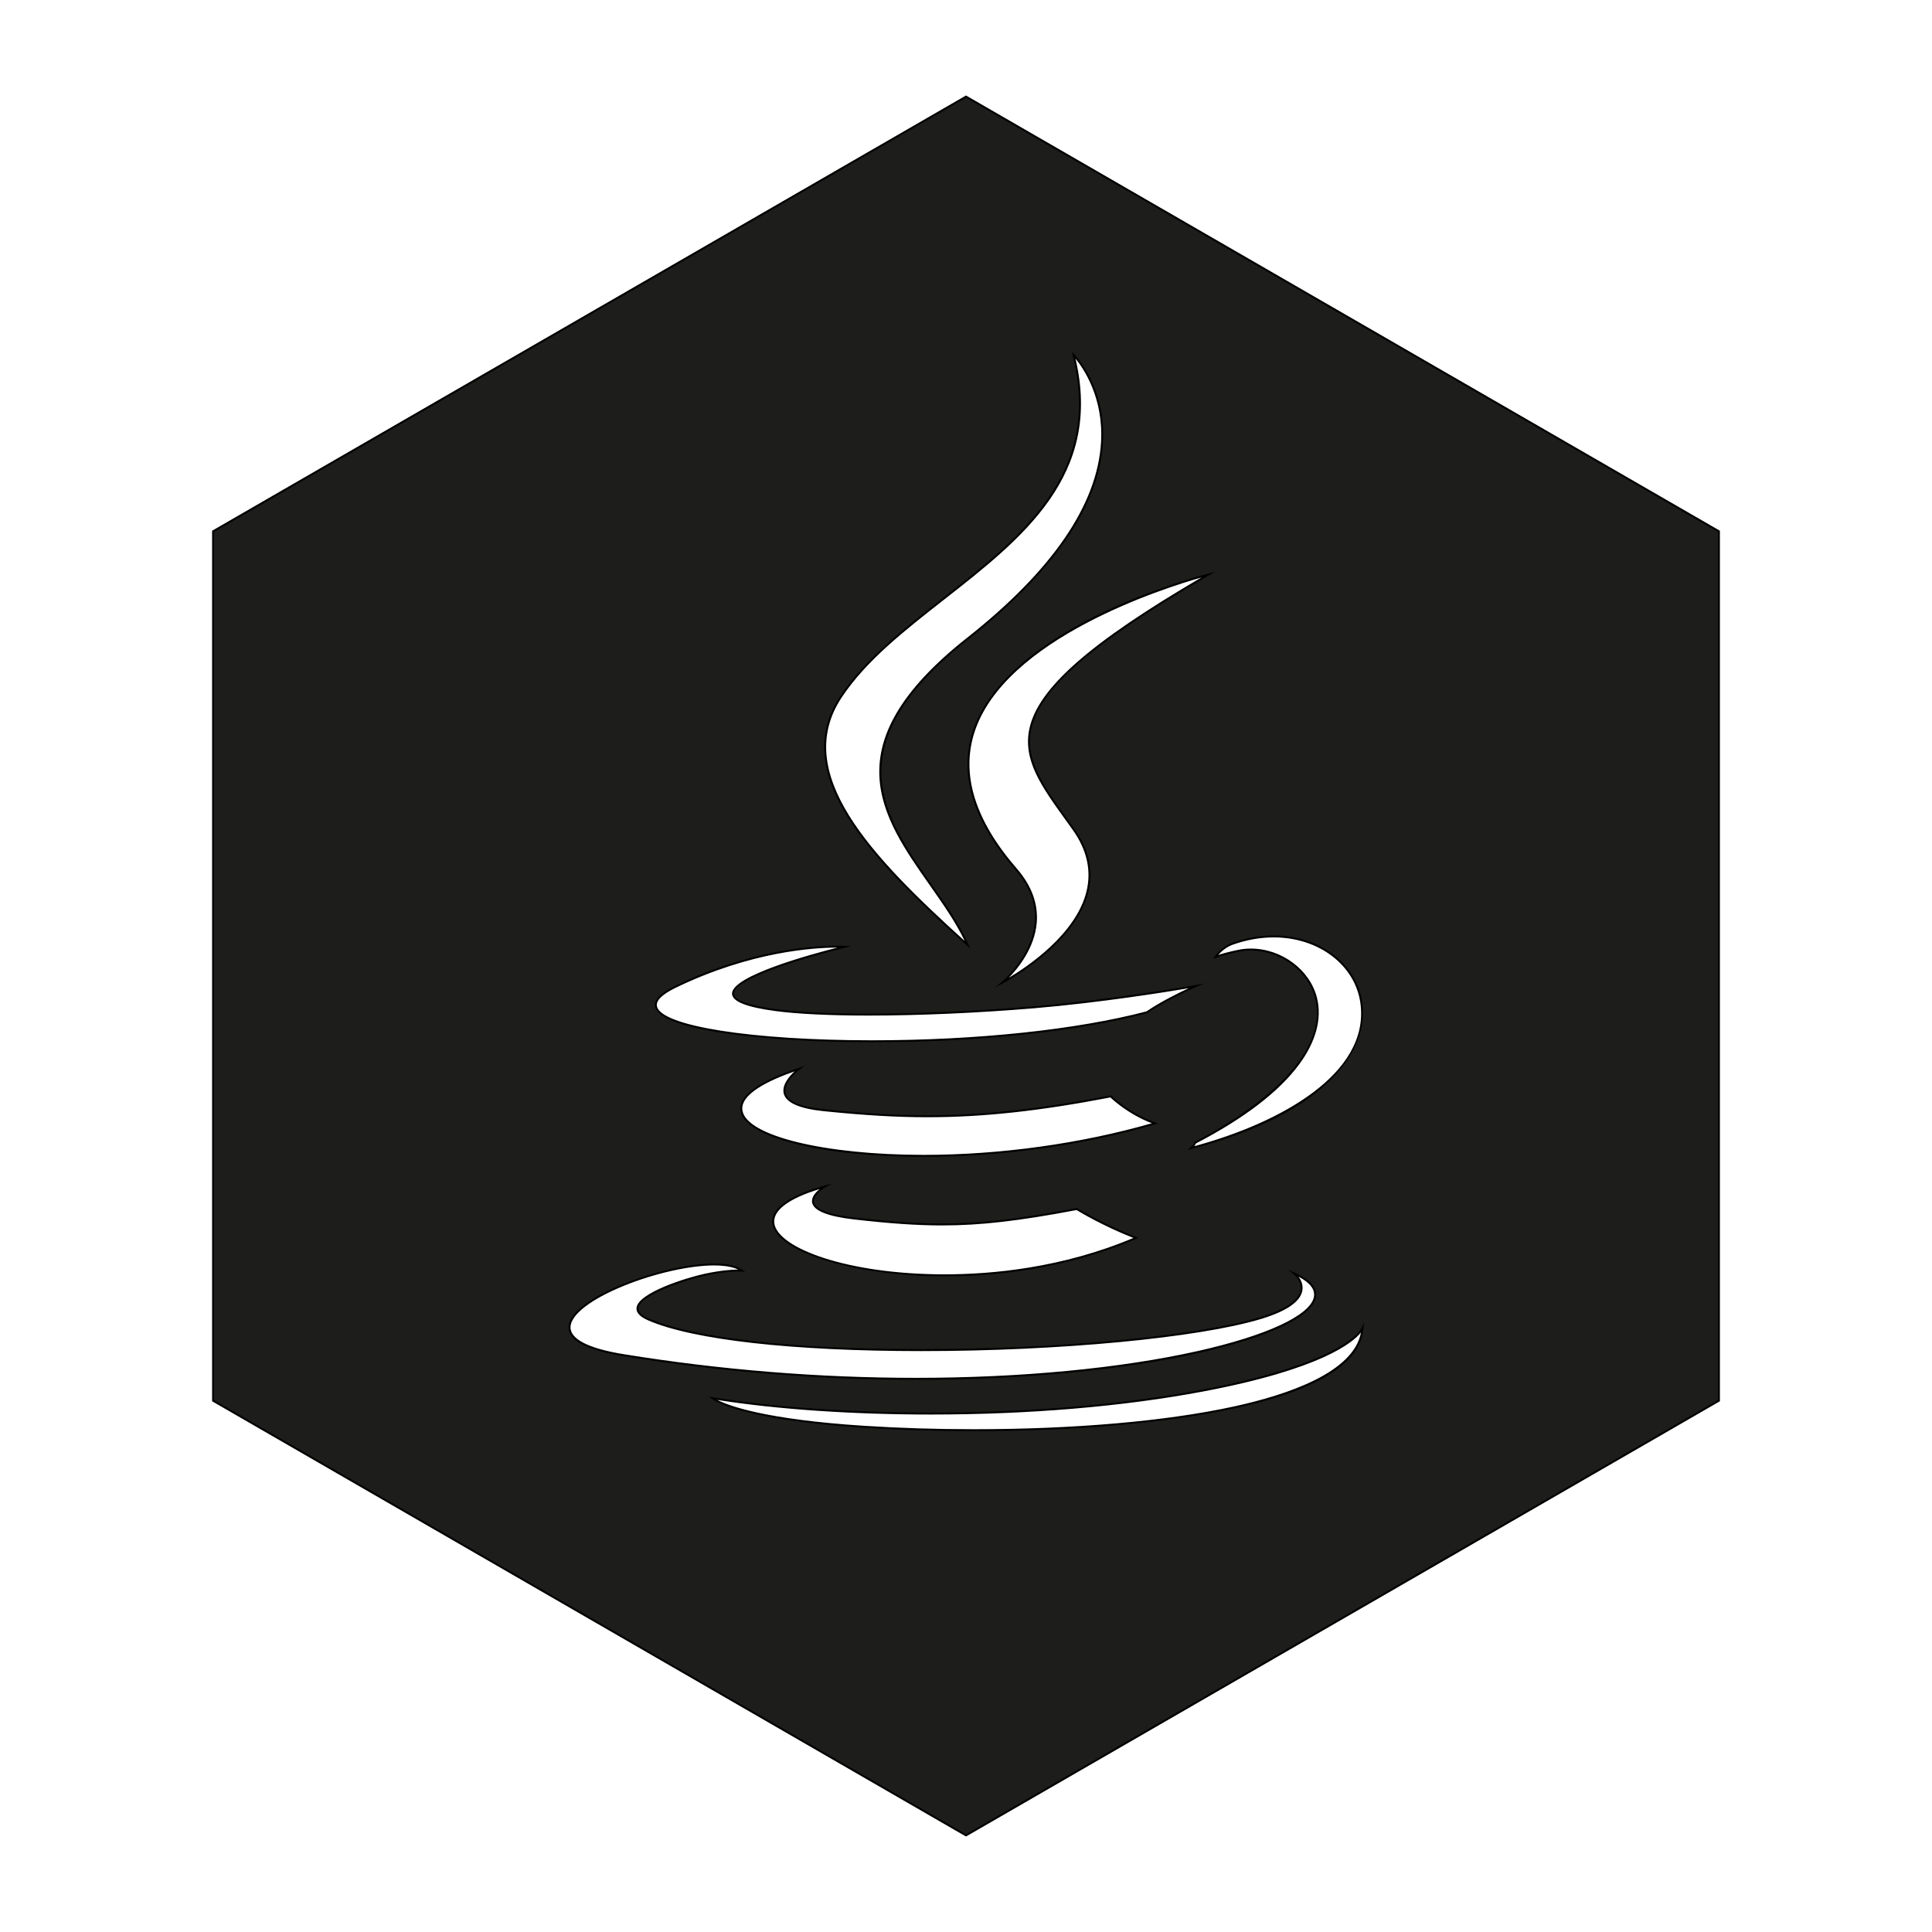
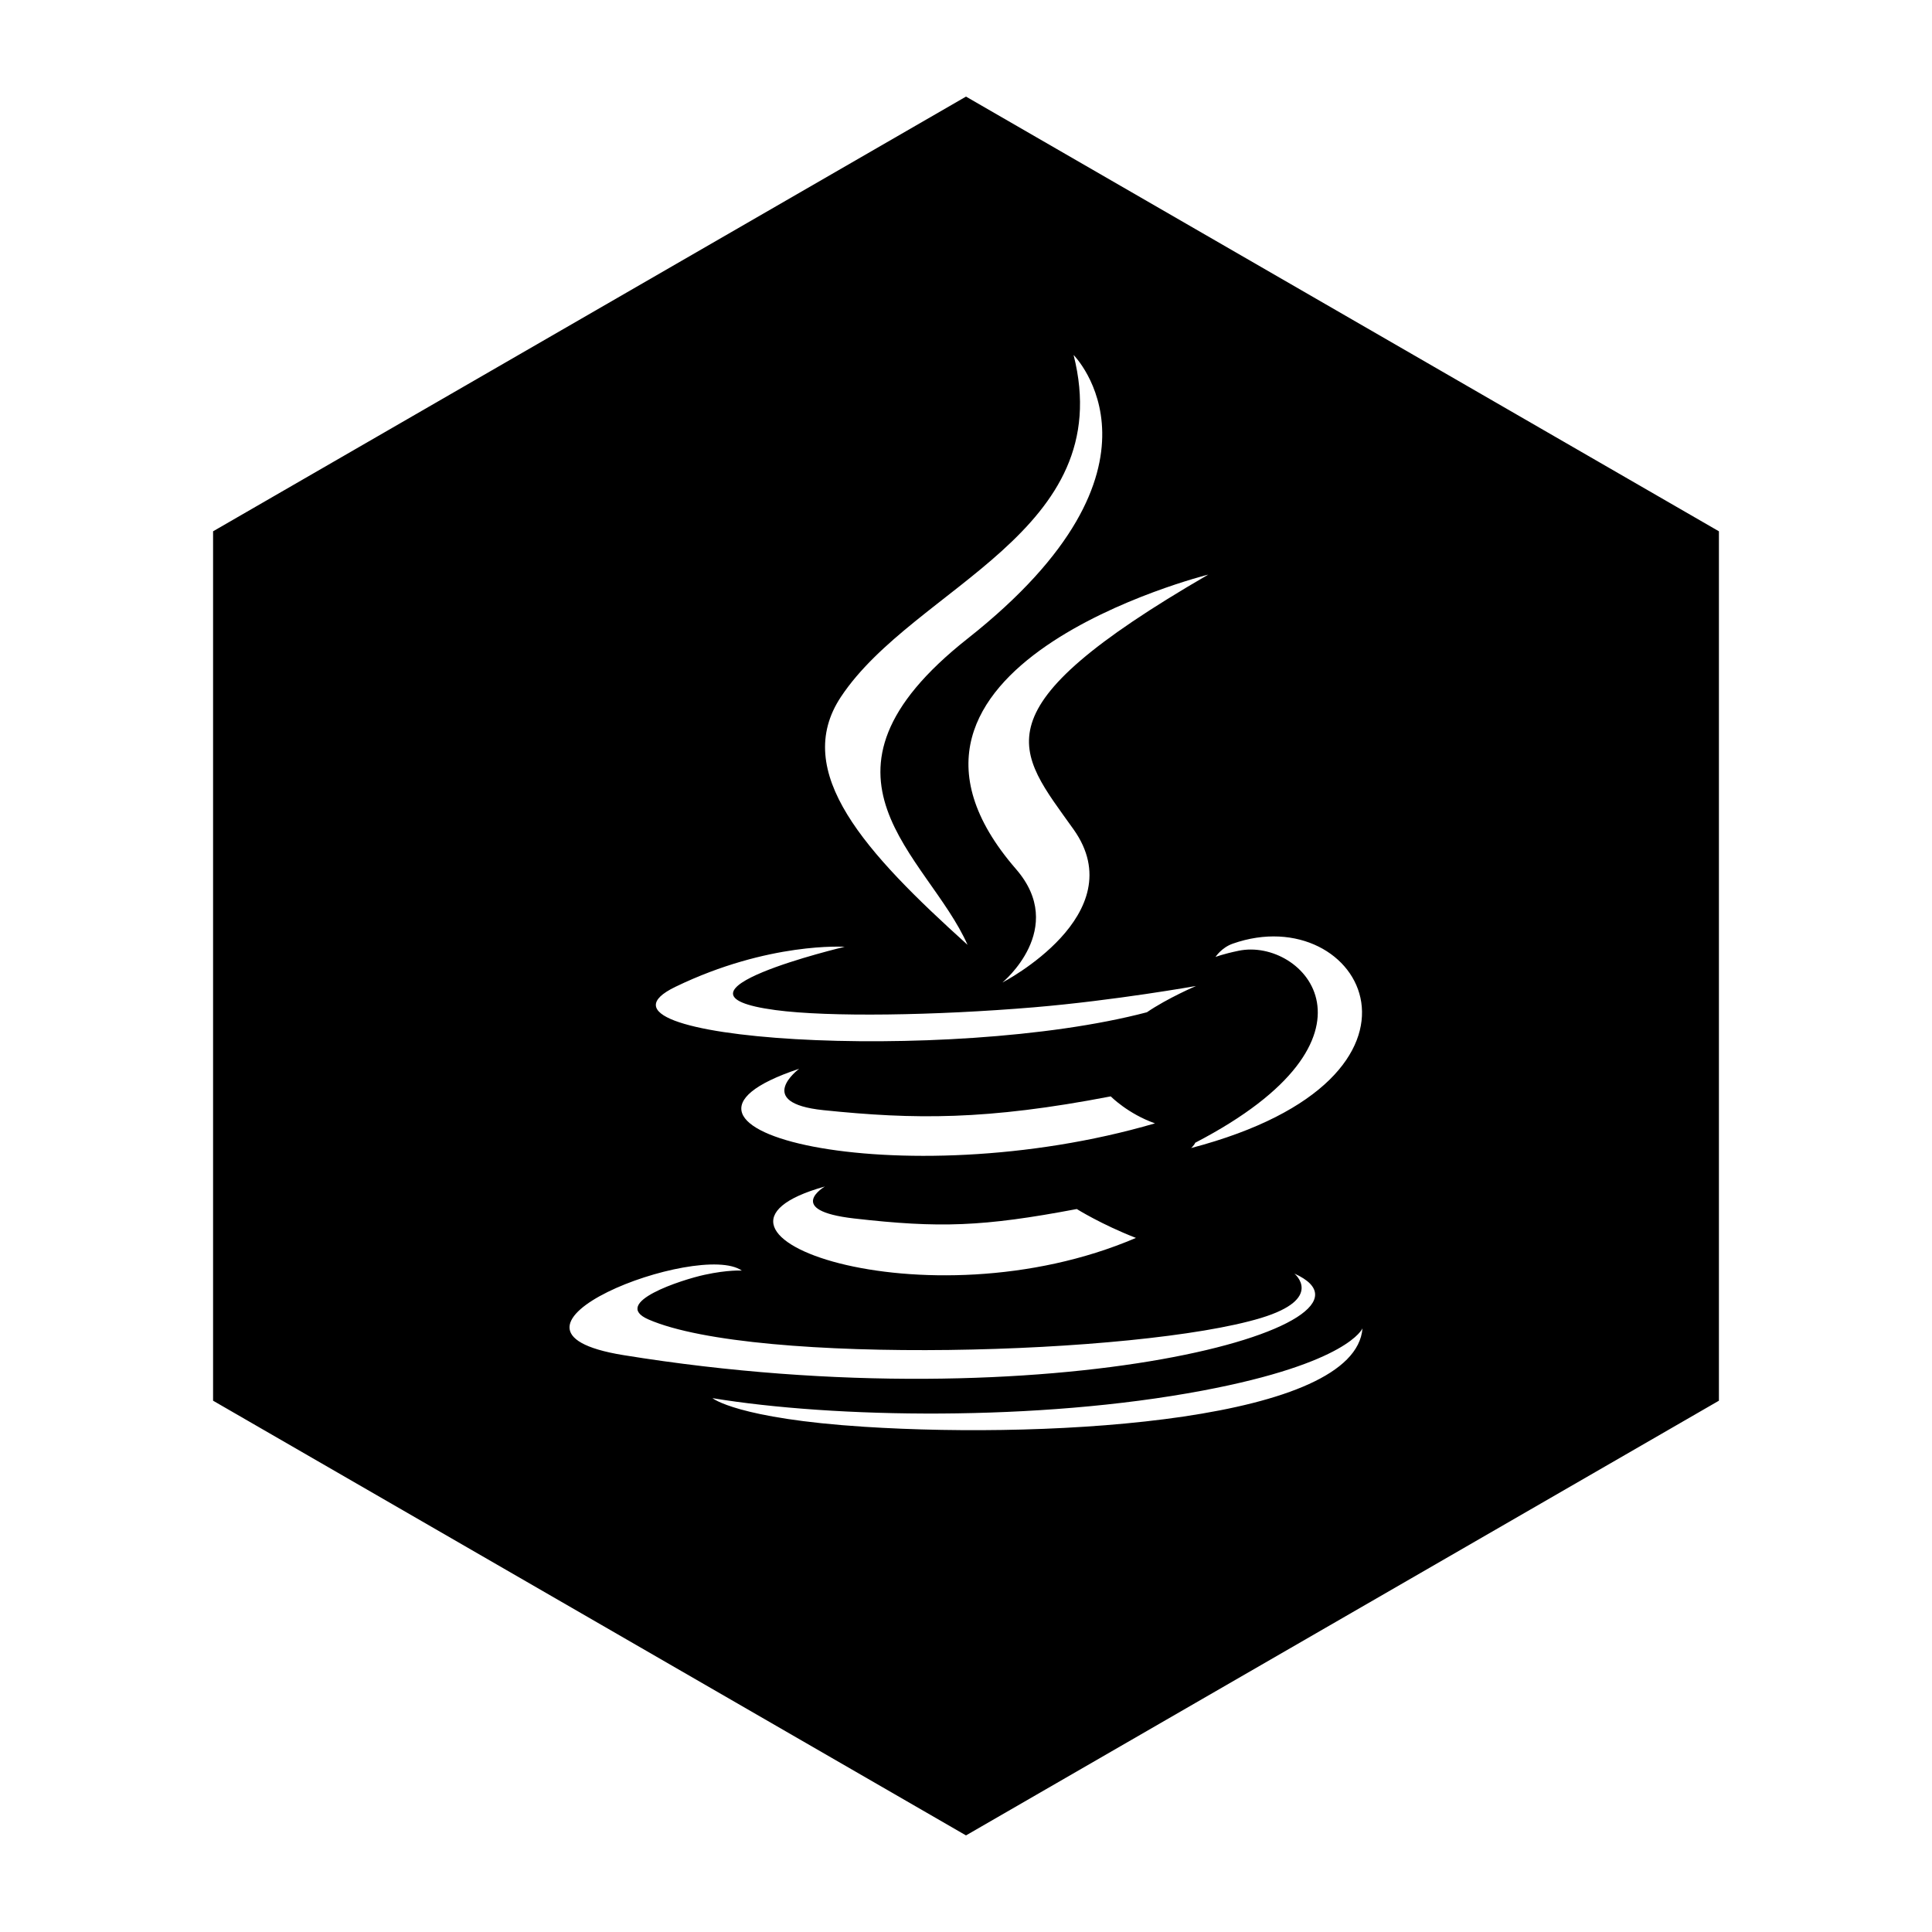
- <svg xmlns="http://www.w3.org/2000/svg" version="1.1" id="Layer_1" x="0px" y="0px" width="1000px" height="1000px" viewBox="0 0 1000 1000" enable-background="new 0 0 1000 1000" xml:space="preserve">
-   <g id="Java">
-     <g>
-       <path fill="#1D1D1B" d="M500,50L110.289,275v450L500,950l389.711-225V275L500,50z M638.059,488.443    c66.66-23.437,117.929,69.121-21.52,105.778c0,0,1.617-1.442,2.098-2.735c104.414-54.254,56.14-106.396,22.441-99.371    c-8.26,1.719-11.941,3.211-11.941,3.211S632.201,490.521,638.059,488.443z M555.688,429.308    c31.304,44.063-36.858,79.249-36.858,79.249s33.897-27.812,7.055-58.716c-90.998-104.85,99.523-152.434,99.523-152.434    C504.029,367.801,526.451,388.217,555.688,429.308z M435.328,360.594c38.109-57.227,143.688-84.972,120.359-176.854    c0,0,57.823,57.844-54.847,146.792c-90.35,71.353-20.604,112.036-0.037,158.518C448.066,441.467,409.363,399.58,435.328,360.594z     M349.604,510.771c48.312-23.354,87.589-20.705,87.589-20.705s-101.146,24.022-35.818,32.748    c27.584,3.694,82.57,2.856,133.791-1.433c41.859-3.533,83.891-11.039,83.891-11.039s-14.76,6.318-25.438,13.611    C490.902,550.969,292.48,538.4,349.604,510.771z M442.1,630.68c44.101,5.031,66.642,4.312,115.238-4.889    c0,0,12.777,8.012,30.621,14.949c-108.945,46.692-246.564-2.703-160.994-26.613C426.965,614.127,405.697,626.494,442.1,630.68z     M413.652,553.199c0,0-23.854,17.653,12.575,21.422c47.109,4.859,84.314,5.258,148.688-7.137c0,0,8.904,9.024,22.906,13.963    C466.1,619.963,319.387,584.484,413.652,553.199z M383.957,657.656c0,0-6.98-0.494-19.197,2.156    c-11.713,2.514-48.951,14.502-29.094,23.143c55.24,24.041,254.088,18.289,316.973-0.76c33.07-10.033,17.332-23,17.332-23    c57.615,25.987-125.172,78.229-347.299,42.211C241.223,688.201,361.875,642.1,383.957,657.656z M447.451,738.51    c-65.869-4.225-78.676-14.826-78.678-14.826c62.573,10.318,168.079,12.199,253.62-3.899    c75.824-14.275,82.828-32.256,82.828-32.256C701.578,734.951,547.676,744.926,447.451,738.51z" />
-       <path d="M500,950.577l-0.25-0.145L109.789,725.289V274.711l0.25-0.145L500,49.423l0.25,0.144l389.961,225.145v450.578l-0.25,0.144    L500,950.577z M110.789,724.711L500,949.423l389.211-224.712V275.289L500,50.577L110.789,275.289V724.711z M504.197,740.76    c-19.528,0-38.631-0.589-56.778-1.751c-64.905-4.163-78.415-14.497-78.958-14.935l-1.479-1.192l1.873,0.309    c31.146,5.136,71.258,7.964,112.948,7.964c50.681,0,99.264-4.102,140.498-11.861c38.873-7.318,59.224-15.617,69.45-21.289    c11.084-6.147,12.988-10.615,13.006-10.66l1.21-2.995l-0.246,3.218c-1.396,18.155-23.995,32.107-67.172,41.472    C603.694,736.597,555.981,740.76,504.197,740.76z M371.236,724.588c5.727,2.946,24.547,10.107,76.248,13.423    c18.125,1.16,37.207,1.749,56.714,1.749c51.715,0,99.353-4.155,134.14-11.699c28.372-6.153,62.343-17.763,66.105-38.399    c-4.049,5.08-20.362,19.019-81.956,30.614c-41.295,7.771-89.942,11.879-140.684,11.879    C441.187,732.154,402.058,729.473,371.236,724.588z M474.208,714.172c-50.385,0-101.396-4.129-151.616-12.272    c-19.344-3.136-28.863-8.331-28.29-15.441c1.229-15.269,49.974-32.47,75.212-32.47c6.705,0,11.662,1.097,14.731,3.259l1.466,1.033    l-1.789-0.125c-0.011-0.001-0.514-0.035-1.475-0.035c-2.811,0-8.833,0.283-17.582,2.181c-9.846,2.113-33.729,9.938-34.411,16.768    c-0.195,1.955,1.625,3.781,5.411,5.429c23.114,10.059,74.521,15.828,141.041,15.828c71.101,0,143.306-6.829,175.588-16.608    c12.422-3.769,19.539-8.521,20.583-13.743c0.945-4.729-3.381-8.356-3.425-8.393l-2.891-2.382l3.414,1.54    c8.247,3.72,11.899,8.063,10.856,12.912C676.706,691.763,590.702,714.172,474.208,714.172z M369.514,654.988    c-12.615,0-30.943,4.149-46.692,10.571c-16.726,6.82-27.015,14.662-27.523,20.979c-0.516,6.408,8.978,11.378,27.454,14.374    c50.167,8.134,101.124,12.259,151.456,12.259c54.009,0,105.748-4.923,145.682-13.86c35.635-7.977,58.127-18.395,60.165-27.87    c0.83-3.858-1.838-7.433-7.934-10.645c1.243,1.673,2.555,4.282,1.937,7.373c-1.137,5.687-8.294,10.566-21.273,14.504    c-32.366,9.804-104.69,16.651-175.878,16.651c-66.652,0-118.204-5.8-141.439-15.912c-4.229-1.84-6.25-4.008-6.007-6.444    c0.786-7.868,26.073-15.688,35.195-17.646c8.449-1.833,14.398-2.175,17.397-2.202    C379.122,655.705,374.917,654.988,369.514,654.988z M489.016,660.603c-46.339,0.002-87.201-12.491-89.229-27.281    c-0.73-5.325,3.369-13.061,27.043-19.676l3.757-1.05l-3.372,1.964c-0.066,0.038-6.666,3.932-5.858,7.785    c0.533,2.546,4.574,5.973,20.799,7.838c19.04,2.173,32.652,3.1,45.515,3.1c19.725,0,39.23-2.238,69.573-7.982l0.192-0.036    l0.166,0.104c0.127,0.08,12.946,8.068,30.537,14.907l1.141,0.443l-1.125,0.482C550.744,657.234,513.593,660.602,489.016,660.603z     M424.237,615.444c-16.059,4.896-24.363,11.152-23.459,17.741c1.75,12.759,37.623,26.419,88.237,26.417    c24.238-0.001,60.748-3.288,97.623-18.844c-16.018-6.345-27.864-13.499-29.397-14.44c-30.299,5.73-49.817,7.964-69.567,7.964    c-0.001,0,0,0-0.001,0c-12.903,0-26.549-0.929-45.629-3.105c-13.503-1.553-20.792-4.456-21.665-8.628    C419.792,619.742,422.217,617.1,424.237,615.444z M478.086,598.764c-52.698,0-92.563-10.006-94.792-23.791    c-1.227-7.591,9.216-15.284,30.2-22.248l2.967-0.984l-2.513,1.861c-0.088,0.065-8.829,6.619-7.284,12.262    c1.165,4.256,7.764,7.035,19.613,8.261c21.148,2.182,37.719,3.154,53.729,3.154c28.63,0,57.872-3.172,94.813-10.285l0.263-0.051    l0.188,0.19c0.089,0.09,8.994,9.003,22.717,13.843l1.464,0.516l-1.489,0.436C560.831,592.784,518.258,598.764,478.086,598.764z     M411.294,554.53c-13.634,4.758-28.365,11.906-27.012,20.283c2.115,13.084,42.442,22.95,93.804,22.95    c39.553,0,81.437-5.81,118.133-16.372c-12.038-4.595-20.135-12.084-21.466-13.367c-36.886,7.091-66.116,10.254-94.746,10.254    c-16.046,0-32.648-0.975-53.832-3.16c-12.303-1.272-19.191-4.298-20.476-8.992C404.481,561.667,408.628,556.986,411.294,554.53z     M614.656,595.233l1.55-1.385c0.016-0.014,1.531-1.377,1.962-2.536l0.067-0.181l0.171-0.089    c21.464-11.153,70.502-40.707,62.324-74.186c-3.466-14.184-17.8-24.88-33.344-24.88c-2.121,0-4.209,0.211-6.207,0.627    c-8.105,1.687-11.818,3.17-11.855,3.185l-1.45,0.587l0.841-1.319c0.129-0.202,3.226-4.974,9.177-7.085    c7.137-2.509,14.326-3.781,21.371-3.781c23.969,0,43.282,14.828,45.923,35.257c3.142,24.307-18.463,56.841-88.52,75.257    L614.656,595.233z M619.03,591.845c-0.219,0.501-0.567,1.005-0.922,1.441c44.987-12.156,90.735-37.732,86.085-73.709    c-2.574-19.925-21.471-34.386-44.931-34.386c-6.932,0-14.01,1.253-21.038,3.724c-3.749,1.33-6.342,3.841-7.66,5.377    c1.812-0.592,5.194-1.581,10.412-2.667c2.063-0.43,4.221-0.648,6.41-0.648c15.991,0,30.743,11.024,34.314,25.643    c2.616,10.707-0.608,22.595-9.323,34.38C661.941,565.113,643.992,578.855,619.03,591.845z M451.412,539.455    c-52.083,0-109.451-5.726-112.331-18.294c-0.801-3.498,2.666-7.146,10.304-10.84c38.92-18.814,71.687-20.845,83.968-20.845    c2.483,0,3.816,0.088,3.872,0.091l3.294,0.223l-3.212,0.763c-16.108,3.826-57.82,15.564-57.405,23.826    c0.117,2.325,3.948,5.591,21.538,7.94c11.397,1.526,28.058,2.333,48.181,2.333c26.116,0,56.481-1.339,85.502-3.769    c41.356-3.491,83.425-10.958,83.845-11.033l4.303-0.769l-4.018,1.721c-0.147,0.062-14.839,6.384-25.353,13.564l-0.155,0.07    C557.459,533.981,505.58,539.455,451.412,539.455z M433.354,490.476c-12.213,0-44.799,2.021-83.533,20.746    c-7.163,3.465-10.448,6.733-9.765,9.716c2.326,10.15,49.158,17.518,111.356,17.518c54.043,0,105.793-5.454,141.995-14.963    c7.396-5.039,16.804-9.646,21.855-11.989c-11.373,1.92-45.955,7.499-80.056,10.377c-29.049,2.433-59.443,3.772-85.586,3.772    c-20.167,0-36.874-0.811-48.313-2.343c-14.875-1.986-22.203-4.892-22.404-8.881c-0.468-9.327,41.634-20.691,54.539-23.953    C433.414,490.476,433.384,490.476,433.354,490.476z M514.862,511.167l3.649-2.997c0.156-0.128,15.614-13.011,17.098-30.609    c0.803-9.533-2.597-18.749-10.104-27.392c-21.717-25.023-29.186-48.938-22.199-71.083c9.157-29.024,41.86-49.823,67.682-62.161    c27.926-13.343,54.037-19.938,54.298-20.003l3.433-0.857l-3.061,1.775c-59.903,34.741-87.381,58.536-91.876,79.562    c-3.396,15.885,6.307,29.362,18.592,46.426c1.221,1.695,2.464,3.423,3.721,5.189c7.501,10.558,9.941,21.517,7.256,32.574    c-6.739,27.744-43.917,47.216-44.292,47.409L514.862,511.167z M621.87,298.889c-18.59,5.27-102.146,31.481-117.61,80.5    c-6.874,21.79,0.528,45.383,22.002,70.125c7.692,8.856,11.172,18.323,10.343,28.138c-1.106,13.105-9.751,23.629-14.447,28.445    c9.453-5.622,34.826-22.522,40.222-44.743c2.614-10.762,0.226-21.447-7.099-31.756c-1.256-1.764-2.498-3.491-3.718-5.185    c-12.43-17.265-22.247-30.901-18.759-47.22C537.281,356.254,563.974,332.754,621.87,298.889z M502.21,490.992l-1.741-1.571    c-49.883-45.008-92.433-88.749-65.557-129.104c12.724-19.108,33.363-35.268,53.322-50.896    c40.538-31.741,82.456-64.563,66.969-125.558l-0.448-1.763l1.286,1.286c0.166,0.166,16.542,16.899,14.858,45.568    c-1.916,32.637-25.383,66.945-69.749,101.97c-69.495,54.883-43.861,91.389-19.07,126.693c7.128,10.151,14.498,20.647,19.181,31.23    L502.21,490.992z M556.658,185.6c14.249,60.353-27.458,93.015-67.808,124.608c-20.812,16.296-40.471,31.689-53.106,50.663    c-26.113,39.209,14.829,82.047,63.589,126.176c-4.617-9.695-11.166-19.021-18.071-28.855    c-25.058-35.685-50.968-72.583,19.27-128.053c44.118-34.83,67.458-68.884,69.368-101.215    C571.281,205.558,560.5,190.262,556.658,185.6z" />
-     </g>
-   </g>
-   <g id="Layer_1_1_">
- </g>
+ <svg xmlns="http://www.w3.org/2000/svg" version="1.1" id="Java" x="0px" y="0px" width="1000px" height="1000px" viewBox="0 0 1000 1000" style="enable-background:new 0 0 1000 1000;" xml:space="preserve">
+   <path d="M500,50L110.289,275v450L500,950l389.711-225V275L500,50z M638.059,488.443c66.66-23.438,117.93,69.121-21.52,105.777  c0,0,1.617-1.441,2.098-2.734c104.414-54.254,56.141-106.396,22.441-99.371c-8.26,1.719-11.941,3.211-11.941,3.211  S632.201,490.521,638.059,488.443z M555.688,429.308c31.305,44.063-36.857,79.249-36.857,79.249s33.896-27.812,7.055-58.716  c-90.998-104.85,99.523-152.434,99.523-152.434C504.029,367.801,526.451,388.217,555.688,429.308z M435.328,360.594  c38.109-57.227,143.688-84.972,120.359-176.854c0,0,57.822,57.844-54.848,146.792c-90.35,71.353-20.604,112.036-0.037,158.518  C448.066,441.467,409.363,399.58,435.328,360.594z M349.604,510.771c48.312-23.354,87.59-20.705,87.59-20.705  s-101.146,24.021-35.818,32.748c27.584,3.693,82.57,2.855,133.791-1.434c41.859-3.533,83.891-11.039,83.891-11.039  s-14.76,6.318-25.438,13.611C490.902,550.969,292.48,538.4,349.604,510.771z M442.1,630.68c44.102,5.031,66.643,4.312,115.238-4.889  c0,0,12.777,8.012,30.621,14.949c-108.945,46.691-246.564-2.703-160.994-26.613C426.965,614.127,405.697,626.494,442.1,630.68z   M413.652,553.199c0,0-23.854,17.652,12.574,21.422c47.109,4.859,84.314,5.258,148.688-7.137c0,0,8.904,9.023,22.906,13.963  C466.1,619.963,319.387,584.484,413.652,553.199z M383.957,657.656c0,0-6.98-0.494-19.197,2.156  c-11.713,2.514-48.951,14.502-29.094,23.143c55.24,24.041,254.088,18.289,316.973-0.76c33.07-10.033,17.332-23,17.332-23  c57.615,25.986-125.172,78.229-347.299,42.211C241.223,688.201,361.875,642.1,383.957,657.656z M447.451,738.51  c-65.869-4.225-78.676-14.826-78.678-14.826c62.572,10.318,168.078,12.199,253.619-3.898c75.824-14.275,82.828-32.256,82.828-32.256  C701.578,734.951,547.676,744.926,447.451,738.51z" />
</svg>
